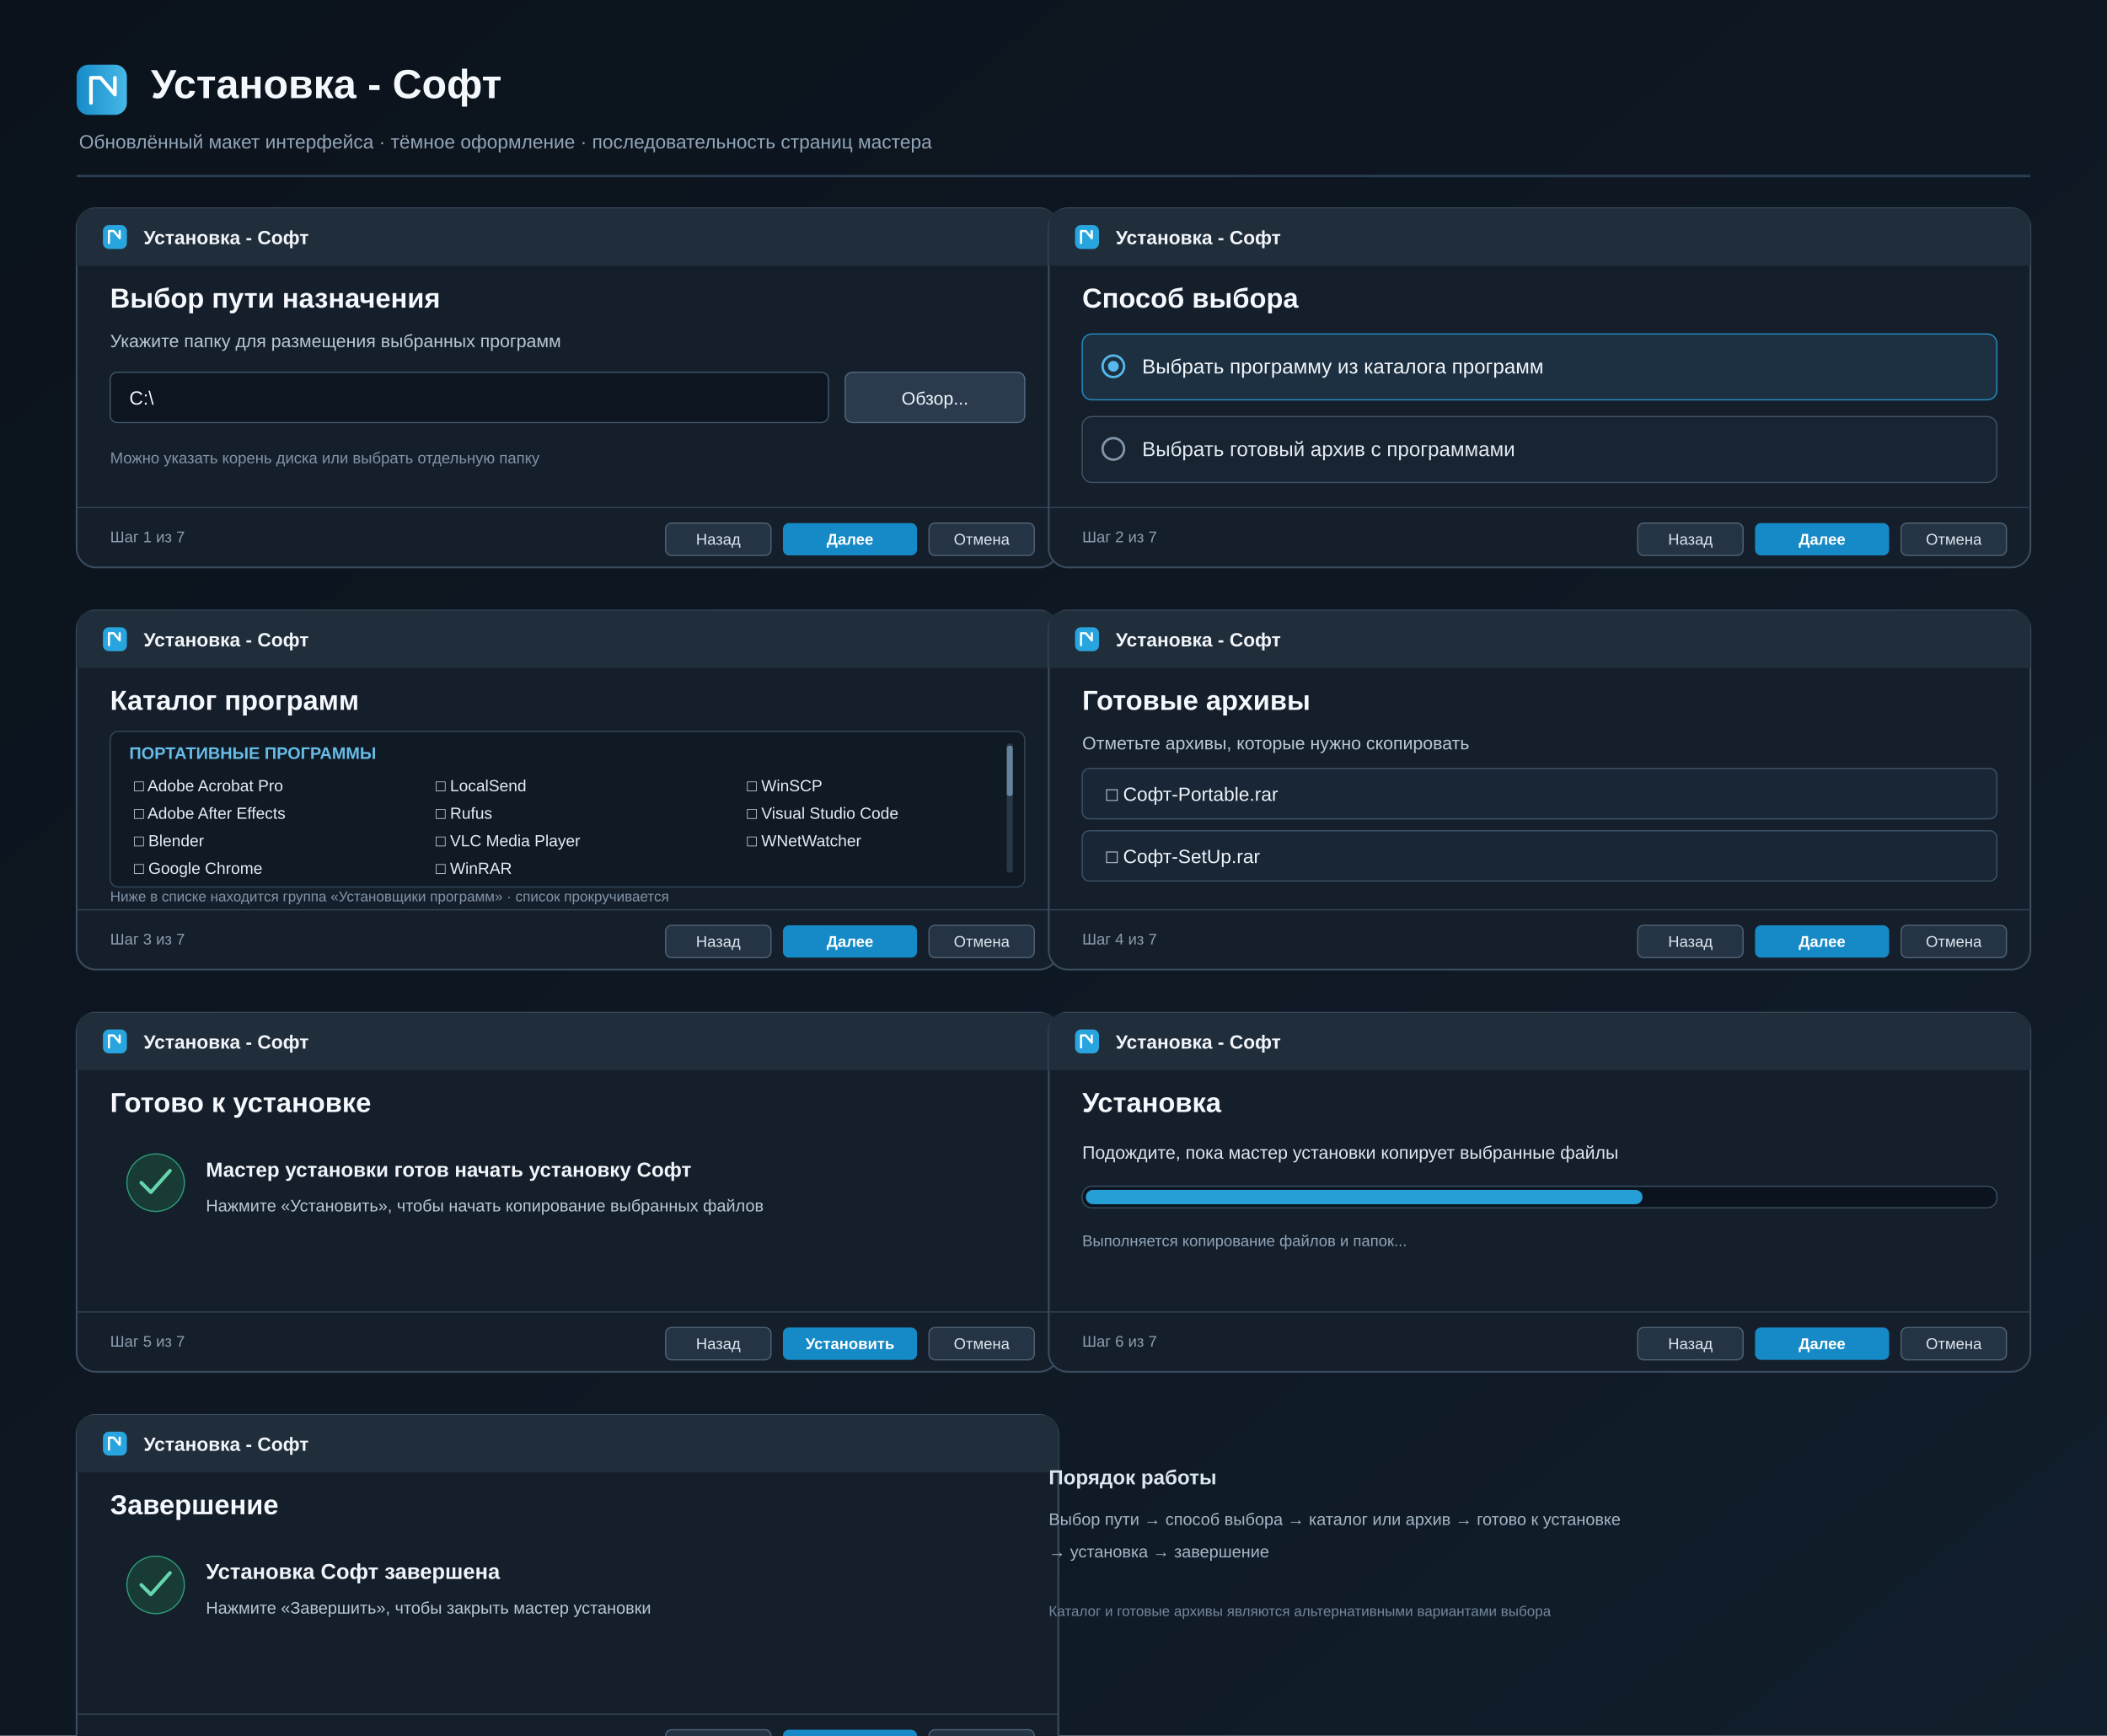
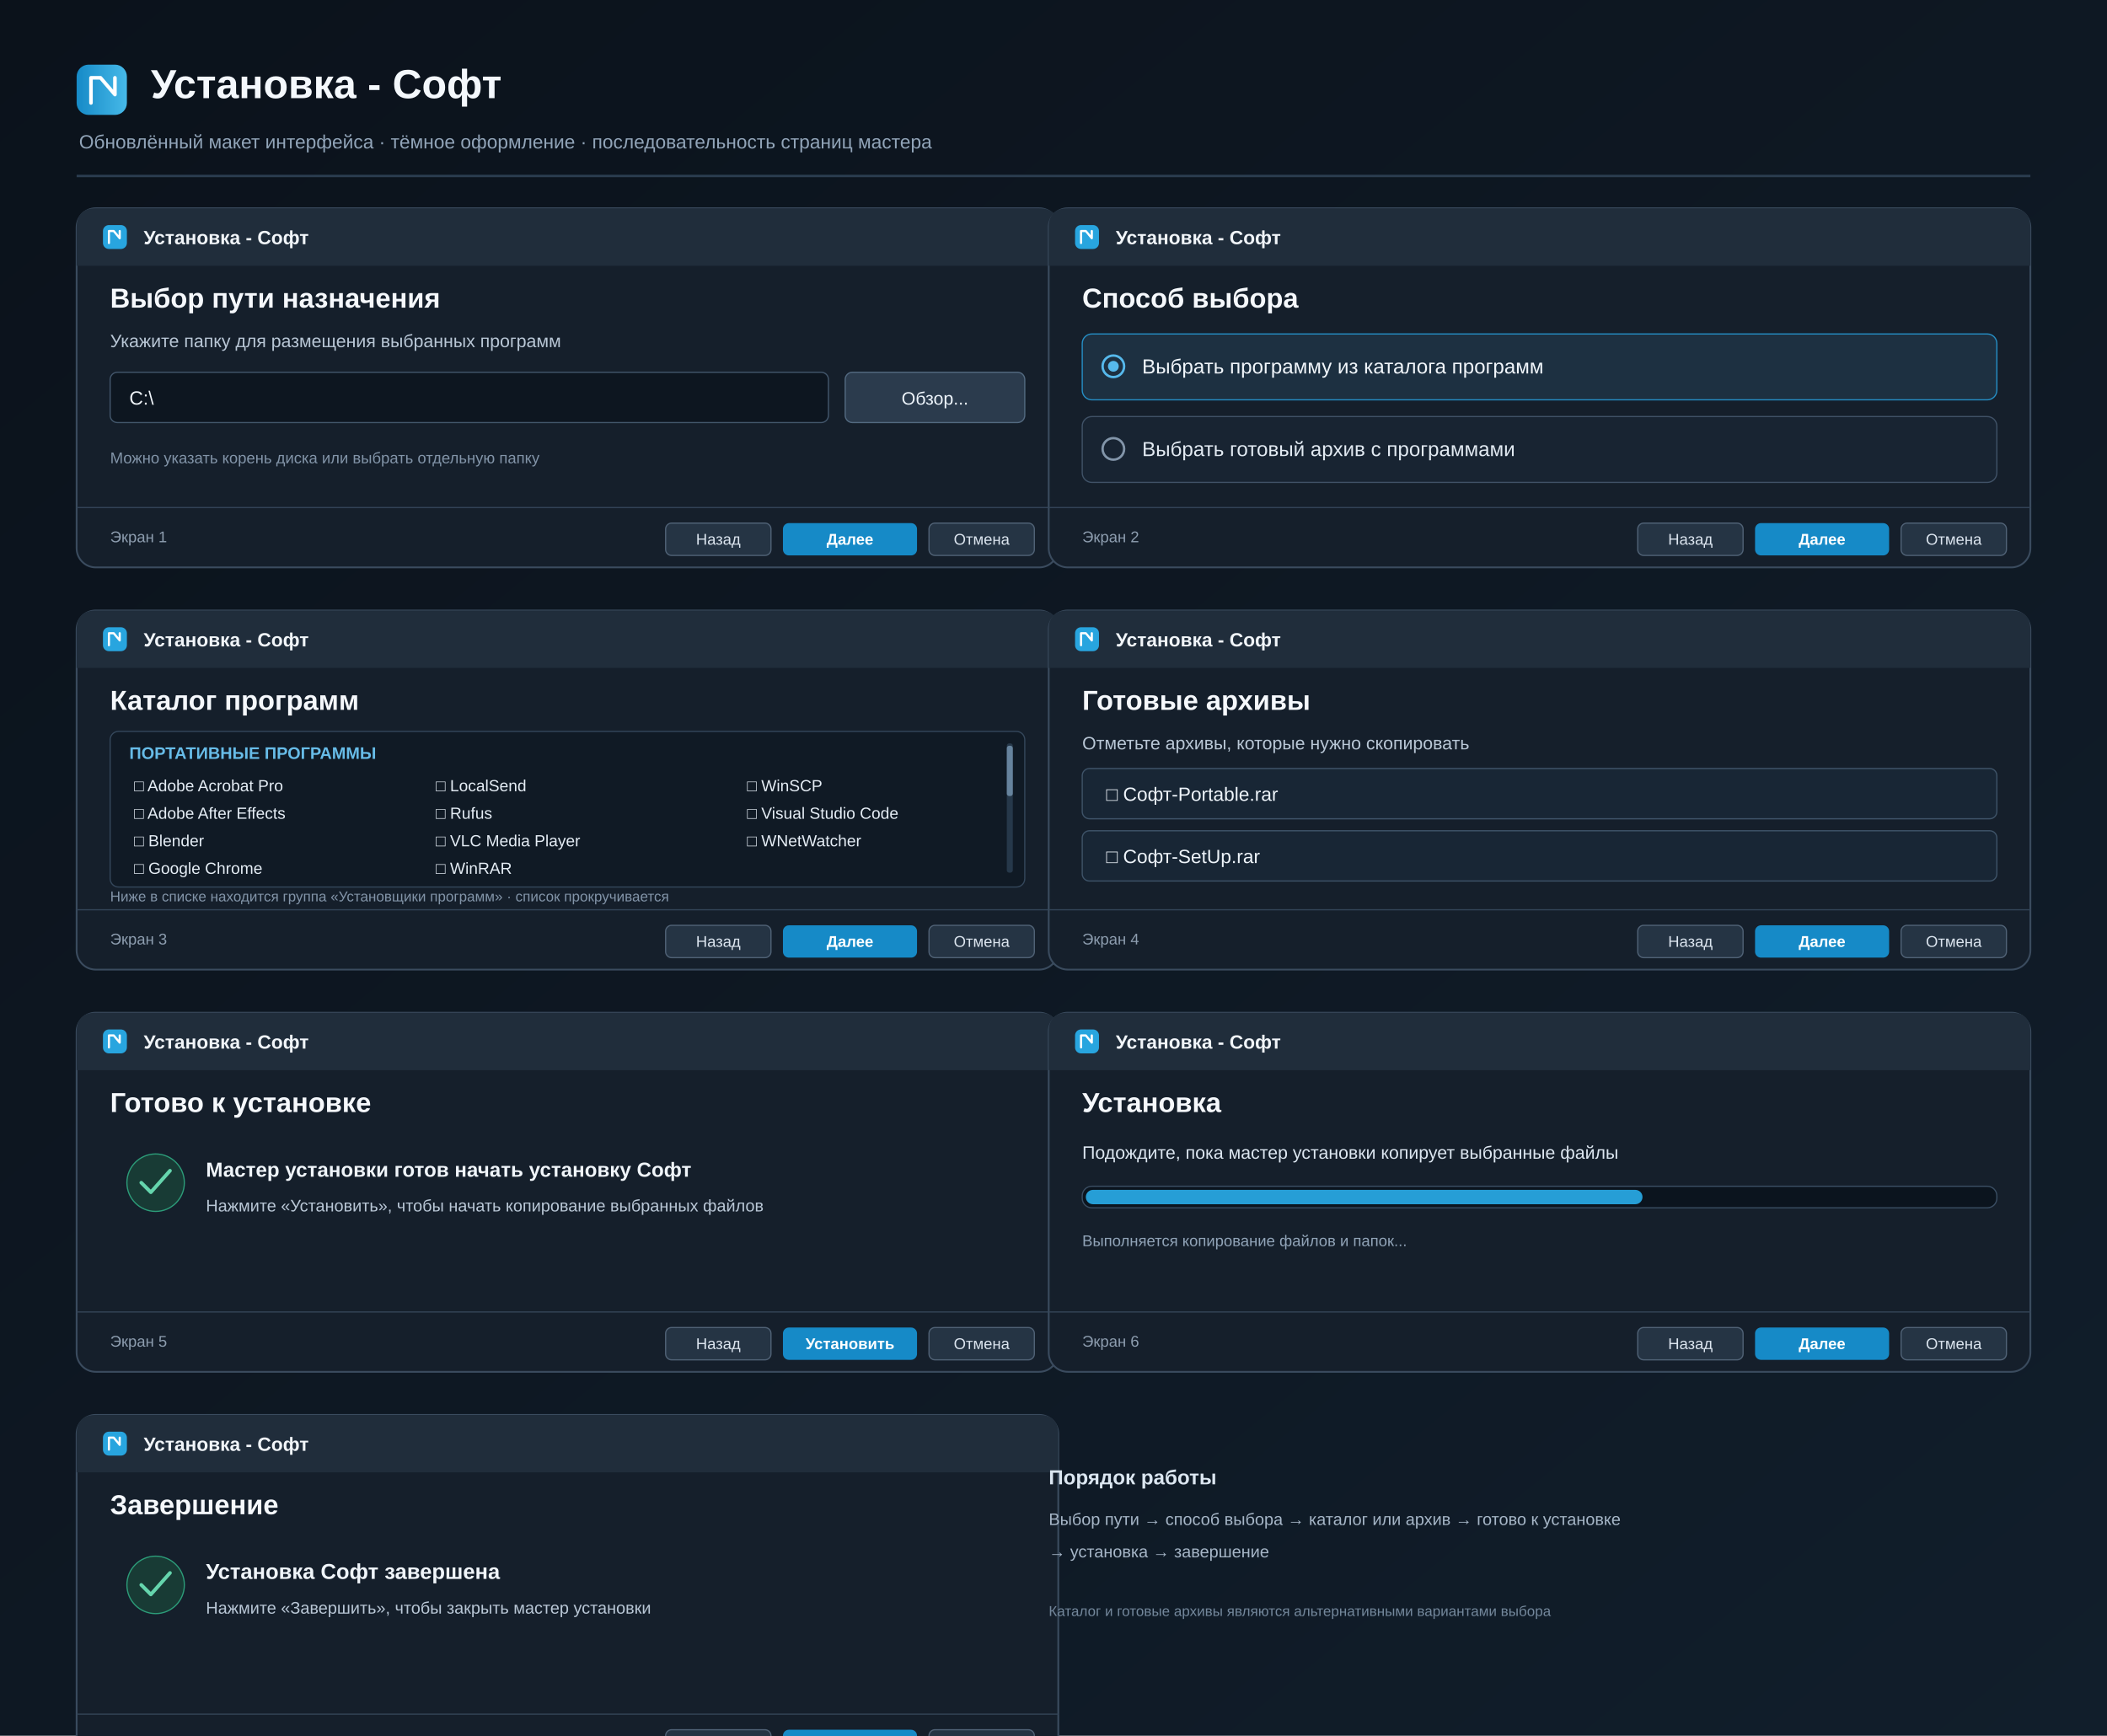
<svg xmlns="http://www.w3.org/2000/svg" width="1760" height="1450" viewBox="0 0 1760 1450">
  <defs>
    <linearGradient id="bg" x1="0" y1="0" x2="1" y2="1">
      <stop stop-color="#0b121b" />
      <stop offset="1" stop-color="#111e2b" />
    </linearGradient>
    <linearGradient id="accent" x1="0" y1="0" x2="1" y2="0">
      <stop stop-color="#168ac7" />
      <stop offset="1" stop-color="#46b9e8" />
    </linearGradient>
  </defs>
  <rect width="1760" height="1450" fill="url(#bg)" />
  <rect x="64" y="54" width="42" height="42" rx="10" fill="url(#accent)" />
  <path d="M76 86V65H84L96 79V65" fill="none" stroke="#fff" stroke-width="3" stroke-linecap="round" stroke-linejoin="round" />
  <text x="126" y="82" font-family="Segoe UI,Arial" font-size="34" font-weight="700" fill="#f4f8fc">Установка - Софт</text>
  <text x="66" y="124" font-family="Segoe UI,Arial" font-size="16" fill="#91a4b8">Обновлённый макет интерфейса · тёмное оформление · последовательность страниц мастера</text>
  <rect x="64" y="146" width="1632" height="2" fill="#2b3d50" />
  <g transform="translate(64 174)">
    <rect width="820" height="300" rx="16" fill="#151f2b" stroke="#3a4b5e" stroke-width="1.5" />
    <path d="M16 0H804Q820 0 820 16V48H0V16Q0 0 16 0Z" fill="#202d3b" />
    <rect x="22" y="14" width="20" height="20" rx="5" fill="#28a5df" />
    <path d="M27 29V19H31L36 25V19" fill="none" stroke="#fff" stroke-width="1.8" stroke-linecap="round" stroke-linejoin="round" />
    <text x="56" y="30" font-family="Segoe UI,Arial" font-size="16" font-weight="600" fill="#f1f5f9">Установка - Софт</text>
    <text x="28" y="83" font-family="Segoe UI,Arial" font-size="23" font-weight="650" fill="#f5f8fc">Выбор пути назначения</text>
    <text x="28" y="116" font-family="Segoe UI,Arial" font-size="15" fill="#b9c7d6">Укажите папку для размещения выбранных программ</text>
    <rect x="28" y="137" width="600" height="42" rx="6" fill="#0d1620" stroke="#43576c" />
    <text x="44" y="164" font-family="Segoe UI,Arial" font-size="16" fill="#f0f5fa">C:\</text>
    <rect x="642" y="137" width="150" height="42" rx="6" fill="#2b3b4d" stroke="#536a81" />
    <text x="717" y="164" text-anchor="middle" font-family="Segoe UI,Arial" font-size="15" fill="#edf4fb">Обзор...</text>
    <text x="28" y="213" font-family="Segoe UI,Arial" font-size="13" fill="#8294a8">Можно указать корень диска или выбрать отдельную папку</text>
    <path d="M0 250H820" stroke="#334457" />
-     <text x="28" y="279" font-family="Segoe UI,Arial" font-size="13" fill="#8d9daf">Шаг 1 из 7</text>
+     <text x="28" y="279" font-family="Segoe UI,Arial" font-size="13" fill="#8d9daf">Экран 1</text>
    <rect x="492" y="263" width="88" height="27" rx="5" fill="#253444" stroke="#506276" />
    <text x="536" y="281" text-anchor="middle" font-family="Segoe UI,Arial" font-size="13" fill="#dce5ef">Назад</text>
    <rect x="590" y="263" width="112" height="27" rx="5" fill="#168ac7" />
    <text x="646" y="281" text-anchor="middle" font-family="Segoe UI,Arial" font-size="13" font-weight="600" fill="#fff">Далее</text>
    <rect x="712" y="263" width="88" height="27" rx="5" fill="#253444" stroke="#506276" />
    <text x="756" y="281" text-anchor="middle" font-family="Segoe UI,Arial" font-size="13" fill="#dce5ef">Отмена</text>
  </g>
  <g transform="translate(876 174)">
    <rect width="820" height="300" rx="16" fill="#151f2b" stroke="#3a4b5e" stroke-width="1.5" />
    <path d="M16 0H804Q820 0 820 16V48H0V16Q0 0 16 0Z" fill="#202d3b" />
    <rect x="22" y="14" width="20" height="20" rx="5" fill="#28a5df" />
    <path d="M27 29V19H31L36 25V19" fill="none" stroke="#fff" stroke-width="1.8" stroke-linecap="round" stroke-linejoin="round" />
    <text x="56" y="30" font-family="Segoe UI,Arial" font-size="16" font-weight="600" fill="#f1f5f9">Установка - Софт</text>
    <text x="28" y="83" font-family="Segoe UI,Arial" font-size="23" font-weight="650" fill="#f5f8fc">Способ выбора</text>
    <rect x="28" y="105" width="764" height="55" rx="8" fill="#1d3041" stroke="#258ec5" />
    <circle cx="54" cy="132" r="9" fill="none" stroke="#56b9ec" stroke-width="2" />
    <circle cx="54" cy="132" r="4.5" fill="#56b9ec" />
    <text x="78" y="138" font-family="Segoe UI,Arial" font-size="17" fill="#f1f6fb">Выбрать программу из каталога программ</text>
    <rect x="28" y="174" width="764" height="55" rx="8" fill="#182432" stroke="#405267" />
    <circle cx="54" cy="201" r="9" fill="none" stroke="#8295a9" stroke-width="2" />
    <text x="78" y="207" font-family="Segoe UI,Arial" font-size="17" fill="#e1e9f1">Выбрать готовый архив с программами</text>
    <path d="M0 250H820" stroke="#334457" />
-     <text x="28" y="279" font-family="Segoe UI,Arial" font-size="13" fill="#8d9daf">Шаг 2 из 7</text>
+     <text x="28" y="279" font-family="Segoe UI,Arial" font-size="13" fill="#8d9daf">Экран 2</text>
    <rect x="492" y="263" width="88" height="27" rx="5" fill="#253444" stroke="#506276" />
    <text x="536" y="281" text-anchor="middle" font-family="Segoe UI,Arial" font-size="13" fill="#dce5ef">Назад</text>
    <rect x="590" y="263" width="112" height="27" rx="5" fill="#168ac7" />
    <text x="646" y="281" text-anchor="middle" font-family="Segoe UI,Arial" font-size="13" font-weight="600" fill="#fff">Далее</text>
    <rect x="712" y="263" width="88" height="27" rx="5" fill="#253444" stroke="#506276" />
    <text x="756" y="281" text-anchor="middle" font-family="Segoe UI,Arial" font-size="13" fill="#dce5ef">Отмена</text>
  </g>
  <g transform="translate(64 510)">
    <rect width="820" height="300" rx="16" fill="#151f2b" stroke="#3a4b5e" stroke-width="1.5" />
    <path d="M16 0H804Q820 0 820 16V48H0V16Q0 0 16 0Z" fill="#202d3b" />
    <rect x="22" y="14" width="20" height="20" rx="5" fill="#28a5df" />
    <path d="M27 29V19H31L36 25V19" fill="none" stroke="#fff" stroke-width="1.8" stroke-linecap="round" stroke-linejoin="round" />
    <text x="56" y="30" font-family="Segoe UI,Arial" font-size="16" font-weight="600" fill="#f1f5f9">Установка - Софт</text>
    <text x="28" y="83" font-family="Segoe UI,Arial" font-size="23" font-weight="650" fill="#f5f8fc">Каталог программ</text>
    <rect x="28" y="101" width="764" height="130" rx="7" fill="#101a25" stroke="#34475b" />
    <text x="44" y="124" font-family="Segoe UI,Arial" font-size="14" font-weight="650" fill="#67bce8">ПОРТАТИВНЫЕ ПРОГРАММЫ</text>
    <g font-family="Segoe UI,Arial" font-size="13.5" fill="#e5edf5">
      <text x="48" y="151">□  Adobe Acrobat Pro</text>
      <text x="48" y="174">□  Adobe After Effects</text>
      <text x="48" y="197">□  Blender</text>
      <text x="48" y="220">□  Google Chrome</text>
      <text x="300" y="151">□  LocalSend</text>
      <text x="300" y="174">□  Rufus</text>
      <text x="300" y="197">□  VLC Media Player</text>
      <text x="300" y="220">□  WinRAR</text>
      <text x="560" y="151">□  WinSCP</text>
      <text x="560" y="174">□  Visual Studio Code</text>
      <text x="560" y="197">□  WNetWatcher</text>
    </g>
    <rect x="777" y="111" width="5" height="108" rx="2" fill="#26384a" />
    <rect x="777" y="113" width="5" height="42" rx="2" fill="#66839d" />
    <text x="28" y="243" font-family="Segoe UI,Arial" font-size="12" fill="#8294a8">Ниже в списке находится группа «Установщики программ» · список прокручивается</text>
    <path d="M0 250H820" stroke="#334457" />
-     <text x="28" y="279" font-family="Segoe UI,Arial" font-size="13" fill="#8d9daf">Шаг 3 из 7</text>
+     <text x="28" y="279" font-family="Segoe UI,Arial" font-size="13" fill="#8d9daf">Экран 3</text>
    <rect x="492" y="263" width="88" height="27" rx="5" fill="#253444" stroke="#506276" />
    <text x="536" y="281" text-anchor="middle" font-family="Segoe UI,Arial" font-size="13" fill="#dce5ef">Назад</text>
    <rect x="590" y="263" width="112" height="27" rx="5" fill="#168ac7" />
    <text x="646" y="281" text-anchor="middle" font-family="Segoe UI,Arial" font-size="13" font-weight="600" fill="#fff">Далее</text>
    <rect x="712" y="263" width="88" height="27" rx="5" fill="#253444" stroke="#506276" />
    <text x="756" y="281" text-anchor="middle" font-family="Segoe UI,Arial" font-size="13" fill="#dce5ef">Отмена</text>
  </g>
  <g transform="translate(876 510)">
    <rect width="820" height="300" rx="16" fill="#151f2b" stroke="#3a4b5e" stroke-width="1.5" />
    <path d="M16 0H804Q820 0 820 16V48H0V16Q0 0 16 0Z" fill="#202d3b" />
    <rect x="22" y="14" width="20" height="20" rx="5" fill="#28a5df" />
    <path d="M27 29V19H31L36 25V19" fill="none" stroke="#fff" stroke-width="1.8" stroke-linecap="round" stroke-linejoin="round" />
    <text x="56" y="30" font-family="Segoe UI,Arial" font-size="16" font-weight="600" fill="#f1f5f9">Установка - Софт</text>
    <text x="28" y="83" font-family="Segoe UI,Arial" font-size="23" font-weight="650" fill="#f5f8fc">Готовые архивы</text>
    <text x="28" y="116" font-family="Segoe UI,Arial" font-size="15" fill="#b9c7d6">Отметьте архивы, которые нужно скопировать</text>
    <rect x="28" y="132" width="764" height="42" rx="6" fill="#182635" stroke="#3e5368" />
    <text x="48" y="159" font-family="Segoe UI,Arial" font-size="16" fill="#eef4fa">□  Софт-Portable.rar</text>
    <rect x="28" y="184" width="764" height="42" rx="6" fill="#182635" stroke="#3e5368" />
    <text x="48" y="211" font-family="Segoe UI,Arial" font-size="16" fill="#eef4fa">□  Софт-SetUp.rar</text>
    <path d="M0 250H820" stroke="#334457" />
-     <text x="28" y="279" font-family="Segoe UI,Arial" font-size="13" fill="#8d9daf">Шаг 4 из 7</text>
+     <text x="28" y="279" font-family="Segoe UI,Arial" font-size="13" fill="#8d9daf">Экран 4</text>
    <rect x="492" y="263" width="88" height="27" rx="5" fill="#253444" stroke="#506276" />
    <text x="536" y="281" text-anchor="middle" font-family="Segoe UI,Arial" font-size="13" fill="#dce5ef">Назад</text>
    <rect x="590" y="263" width="112" height="27" rx="5" fill="#168ac7" />
    <text x="646" y="281" text-anchor="middle" font-family="Segoe UI,Arial" font-size="13" font-weight="600" fill="#fff">Далее</text>
    <rect x="712" y="263" width="88" height="27" rx="5" fill="#253444" stroke="#506276" />
    <text x="756" y="281" text-anchor="middle" font-family="Segoe UI,Arial" font-size="13" fill="#dce5ef">Отмена</text>
  </g>
  <g transform="translate(64 846)">
    <rect width="820" height="300" rx="16" fill="#151f2b" stroke="#3a4b5e" stroke-width="1.5" />
    <path d="M16 0H804Q820 0 820 16V48H0V16Q0 0 16 0Z" fill="#202d3b" />
    <rect x="22" y="14" width="20" height="20" rx="5" fill="#28a5df" />
    <path d="M27 29V19H31L36 25V19" fill="none" stroke="#fff" stroke-width="1.8" stroke-linecap="round" stroke-linejoin="round" />
    <text x="56" y="30" font-family="Segoe UI,Arial" font-size="16" font-weight="600" fill="#f1f5f9">Установка - Софт</text>
    <text x="28" y="83" font-family="Segoe UI,Arial" font-size="23" font-weight="650" fill="#f5f8fc">Готово к установке</text>
    <circle cx="66" cy="142" r="24" fill="#183b35" stroke="#2c9c79" />
    <path d="M54 142l8 8 16-18" fill="none" stroke="#65d5ad" stroke-width="3" stroke-linecap="round" stroke-linejoin="round" />
    <text x="108" y="137" font-family="Segoe UI,Arial" font-size="17" font-weight="600" fill="#f0f5fa">Мастер установки готов начать установку Софт</text>
    <text x="108" y="166" font-family="Segoe UI,Arial" font-size="14" fill="#b9c7d6">Нажмите «Установить», чтобы начать копирование выбранных файлов</text>
    <path d="M0 250H820" stroke="#334457" />
-     <text x="28" y="279" font-family="Segoe UI,Arial" font-size="13" fill="#8d9daf">Шаг 5 из 7</text>
+     <text x="28" y="279" font-family="Segoe UI,Arial" font-size="13" fill="#8d9daf">Экран 5</text>
    <rect x="492" y="263" width="88" height="27" rx="5" fill="#253444" stroke="#506276" />
    <text x="536" y="281" text-anchor="middle" font-family="Segoe UI,Arial" font-size="13" fill="#dce5ef">Назад</text>
    <rect x="590" y="263" width="112" height="27" rx="5" fill="#168ac7" />
    <text x="646" y="281" text-anchor="middle" font-family="Segoe UI,Arial" font-size="13" font-weight="600" fill="#fff">Установить</text>
    <rect x="712" y="263" width="88" height="27" rx="5" fill="#253444" stroke="#506276" />
    <text x="756" y="281" text-anchor="middle" font-family="Segoe UI,Arial" font-size="13" fill="#dce5ef">Отмена</text>
  </g>
  <g transform="translate(876 846)">
    <rect width="820" height="300" rx="16" fill="#151f2b" stroke="#3a4b5e" stroke-width="1.5" />
    <path d="M16 0H804Q820 0 820 16V48H0V16Q0 0 16 0Z" fill="#202d3b" />
    <rect x="22" y="14" width="20" height="20" rx="5" fill="#28a5df" />
    <path d="M27 29V19H31L36 25V19" fill="none" stroke="#fff" stroke-width="1.8" stroke-linecap="round" stroke-linejoin="round" />
    <text x="56" y="30" font-family="Segoe UI,Arial" font-size="16" font-weight="600" fill="#f1f5f9">Установка - Софт</text>
    <text x="28" y="83" font-family="Segoe UI,Arial" font-size="23" font-weight="650" fill="#f5f8fc">Установка</text>
    <text x="28" y="122" font-family="Segoe UI,Arial" font-size="15" fill="#dce6f0">Подождите, пока мастер установки копирует выбранные файлы</text>
    <rect x="28" y="145" width="764" height="18" rx="8" fill="#0b141e" stroke="#3a4e63" />
    <rect x="31" y="148" width="465" height="12" rx="6" fill="#269ed6" />
    <text x="28" y="195" font-family="Segoe UI,Arial" font-size="13" fill="#91a4b8">Выполняется копирование файлов и папок...</text>
    <path d="M0 250H820" stroke="#334457" />
-     <text x="28" y="279" font-family="Segoe UI,Arial" font-size="13" fill="#8d9daf">Шаг 6 из 7</text>
+     <text x="28" y="279" font-family="Segoe UI,Arial" font-size="13" fill="#8d9daf">Экран 6</text>
    <rect x="492" y="263" width="88" height="27" rx="5" fill="#253444" stroke="#506276" />
    <text x="536" y="281" text-anchor="middle" font-family="Segoe UI,Arial" font-size="13" fill="#dce5ef">Назад</text>
    <rect x="590" y="263" width="112" height="27" rx="5" fill="#168ac7" />
    <text x="646" y="281" text-anchor="middle" font-family="Segoe UI,Arial" font-size="13" font-weight="600" fill="#fff">Далее</text>
    <rect x="712" y="263" width="88" height="27" rx="5" fill="#253444" stroke="#506276" />
    <text x="756" y="281" text-anchor="middle" font-family="Segoe UI,Arial" font-size="13" fill="#dce5ef">Отмена</text>
  </g>
  <g transform="translate(64 1182)">
    <rect width="820" height="300" rx="16" fill="#151f2b" stroke="#3a4b5e" stroke-width="1.5" />
    <path d="M16 0H804Q820 0 820 16V48H0V16Q0 0 16 0Z" fill="#202d3b" />
    <rect x="22" y="14" width="20" height="20" rx="5" fill="#28a5df" />
    <path d="M27 29V19H31L36 25V19" fill="none" stroke="#fff" stroke-width="1.8" stroke-linecap="round" stroke-linejoin="round" />
    <text x="56" y="30" font-family="Segoe UI,Arial" font-size="16" font-weight="600" fill="#f1f5f9">Установка - Софт</text>
    <text x="28" y="83" font-family="Segoe UI,Arial" font-size="23" font-weight="650" fill="#f5f8fc">Завершение</text>
    <circle cx="66" cy="142" r="24" fill="#183b35" stroke="#2c9c79" />
    <path d="M54 142l8 8 16-18" fill="none" stroke="#65d5ad" stroke-width="3" stroke-linecap="round" stroke-linejoin="round" />
    <text x="108" y="137" font-family="Segoe UI,Arial" font-size="18" font-weight="600" fill="#f0f5fa">Установка Софт завершена</text>
    <text x="108" y="166" font-family="Segoe UI,Arial" font-size="14" fill="#b9c7d6">Нажмите «Завершить», чтобы закрыть мастер установки</text>
    <path d="M0 250H820" stroke="#334457" />
-     <text x="28" y="279" font-family="Segoe UI,Arial" font-size="13" fill="#8d9daf">Шаг 7 из 7</text>
+     <text x="28" y="279" font-family="Segoe UI,Arial" font-size="13" fill="#8d9daf">Экран 7</text>
    <rect x="492" y="263" width="88" height="27" rx="5" fill="#253444" stroke="#506276" />
    <text x="536" y="281" text-anchor="middle" font-family="Segoe UI,Arial" font-size="13" fill="#dce5ef">Назад</text>
    <rect x="590" y="263" width="112" height="27" rx="5" fill="#168ac7" />
    <text x="646" y="281" text-anchor="middle" font-family="Segoe UI,Arial" font-size="13" font-weight="600" fill="#fff">Завершить</text>
    <rect x="712" y="263" width="88" height="27" rx="5" fill="#253444" stroke="#506276" />
    <text x="756" y="281" text-anchor="middle" font-family="Segoe UI,Arial" font-size="13" fill="#dce5ef">Отмена</text>
  </g>
  <text x="876" y="1240" font-family="Segoe UI,Arial" font-size="17" font-weight="600" fill="#dbe6f0">Порядок работы</text>
  <text x="876" y="1274" font-family="Segoe UI,Arial" font-size="14" fill="#a6b6c7">Выбор пути → способ выбора → каталог или архив → готово к установке</text>
  <text x="876" y="1301" font-family="Segoe UI,Arial" font-size="14" fill="#a6b6c7">→ установка → завершение</text>
  <text x="876" y="1350" font-family="Segoe UI,Arial" font-size="12" fill="#73879b">Каталог и готовые архивы являются альтернативными вариантами выбора</text>
</svg>
